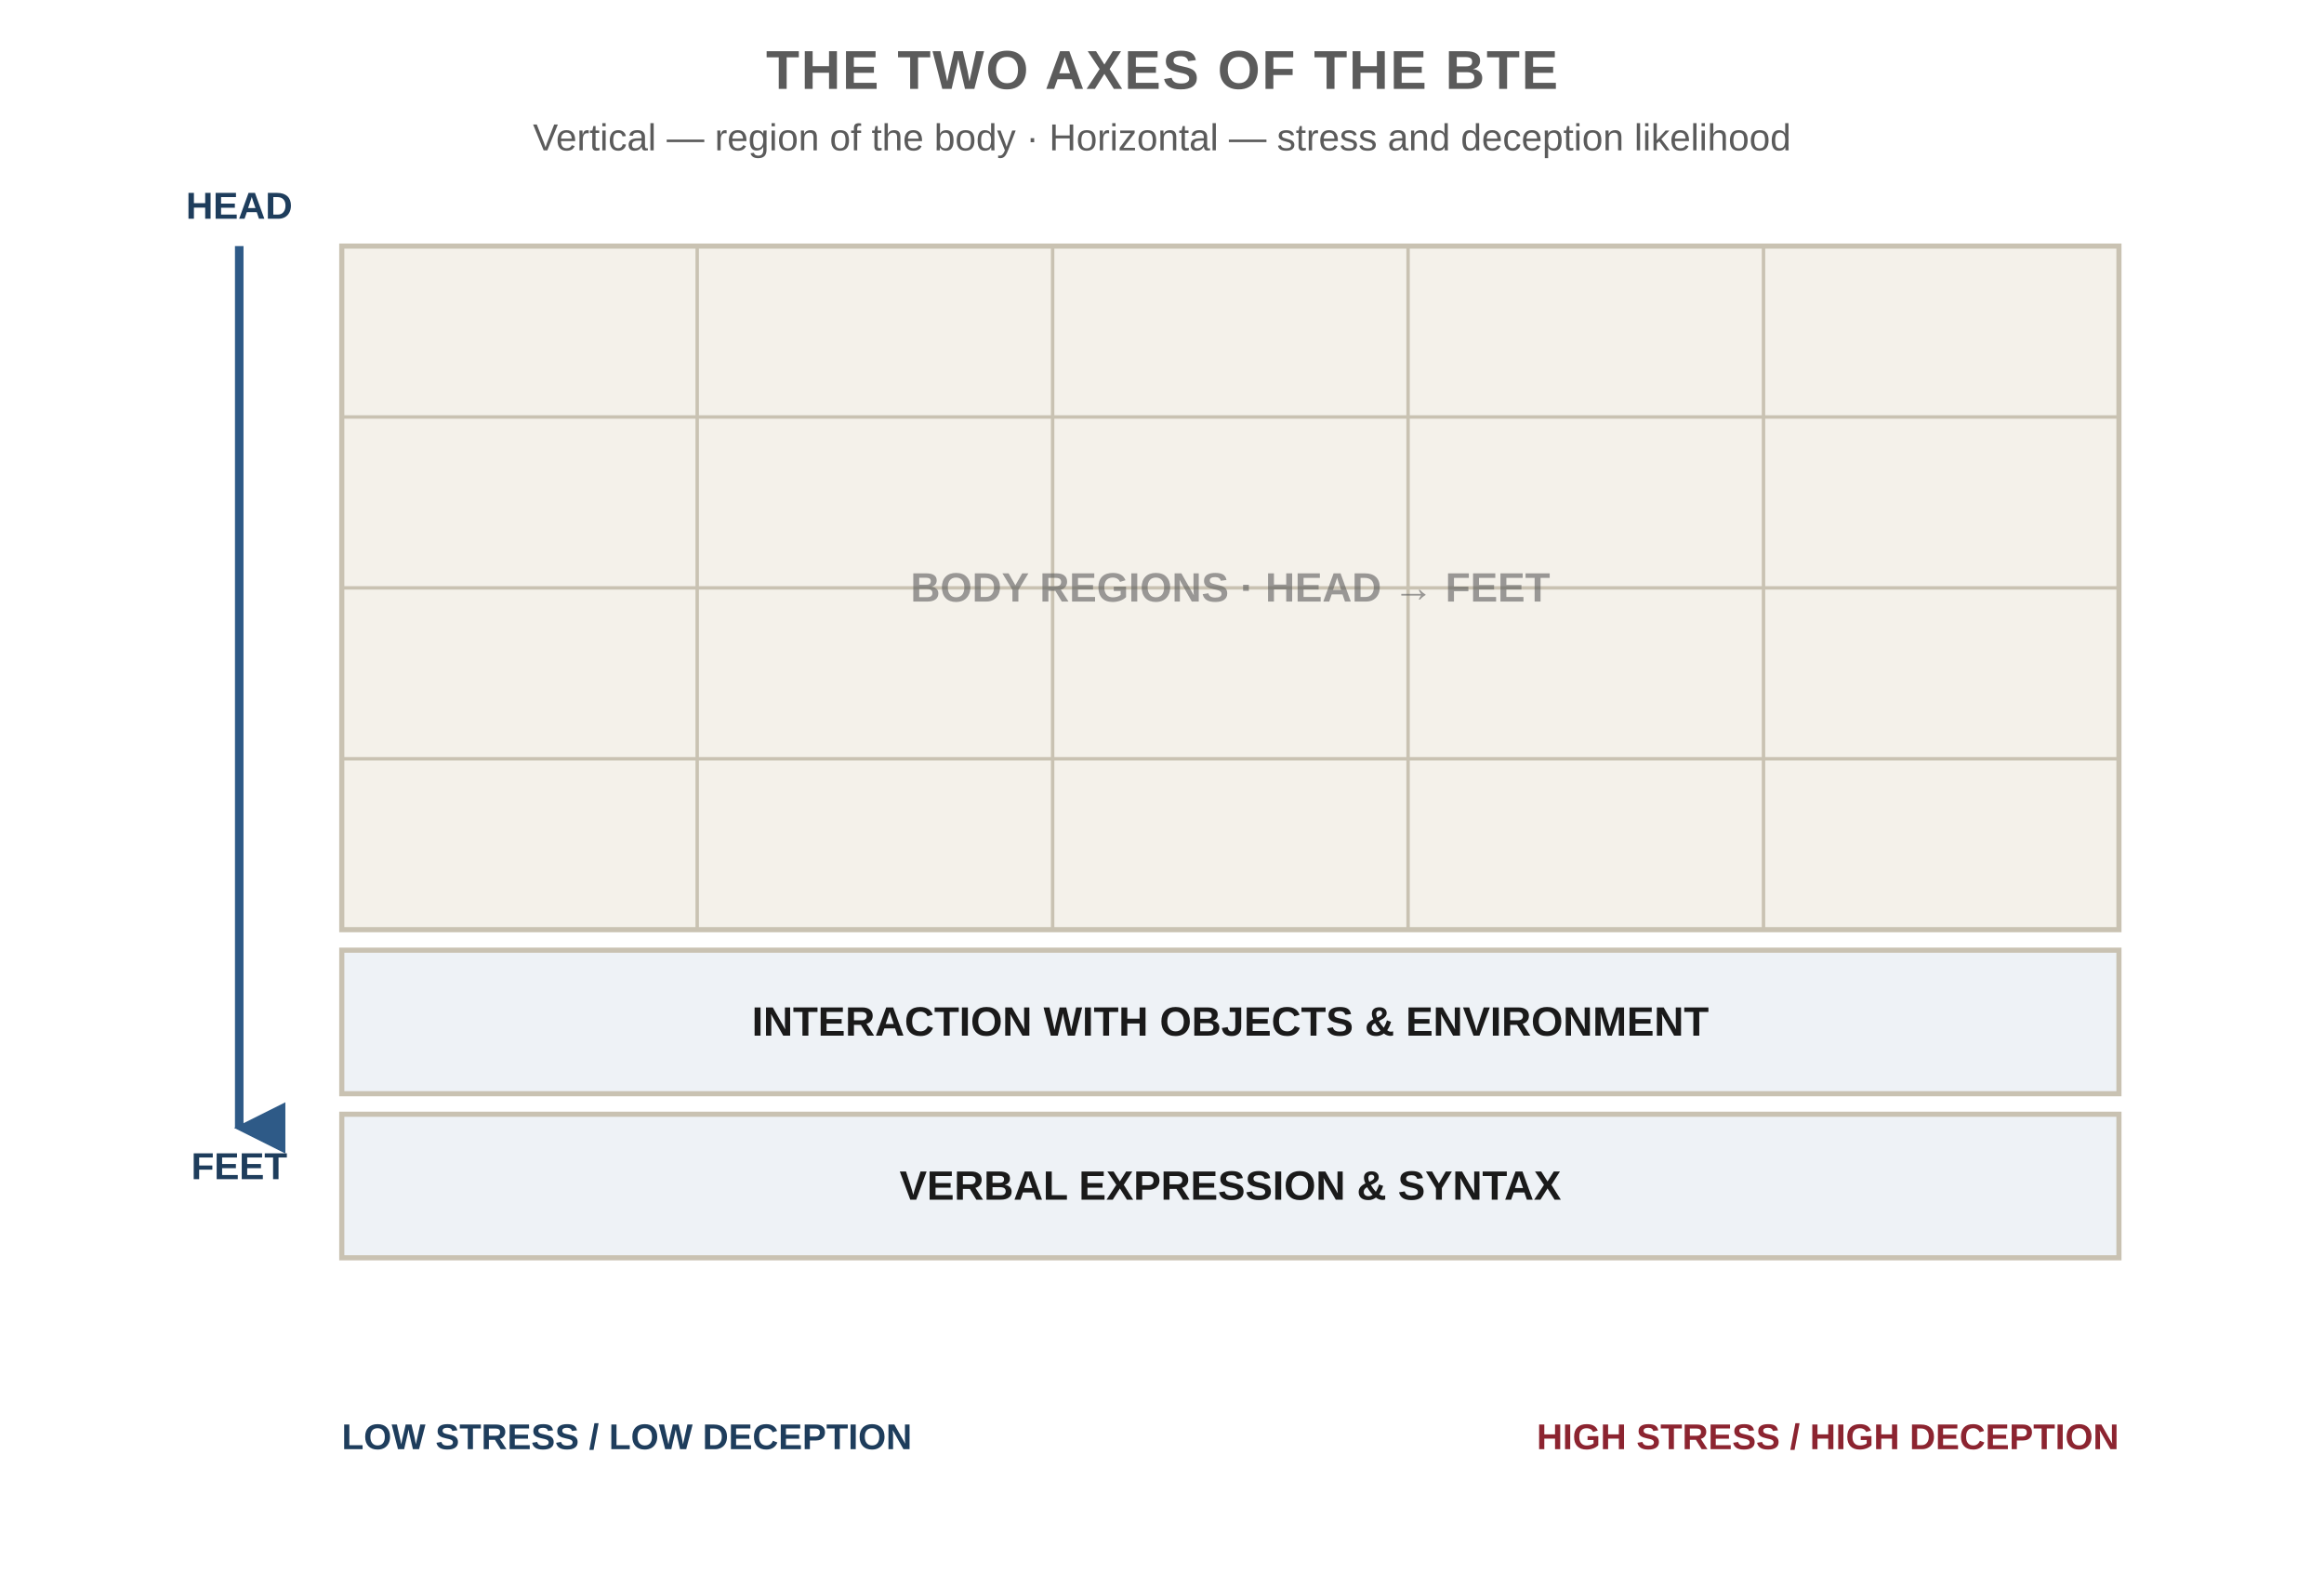
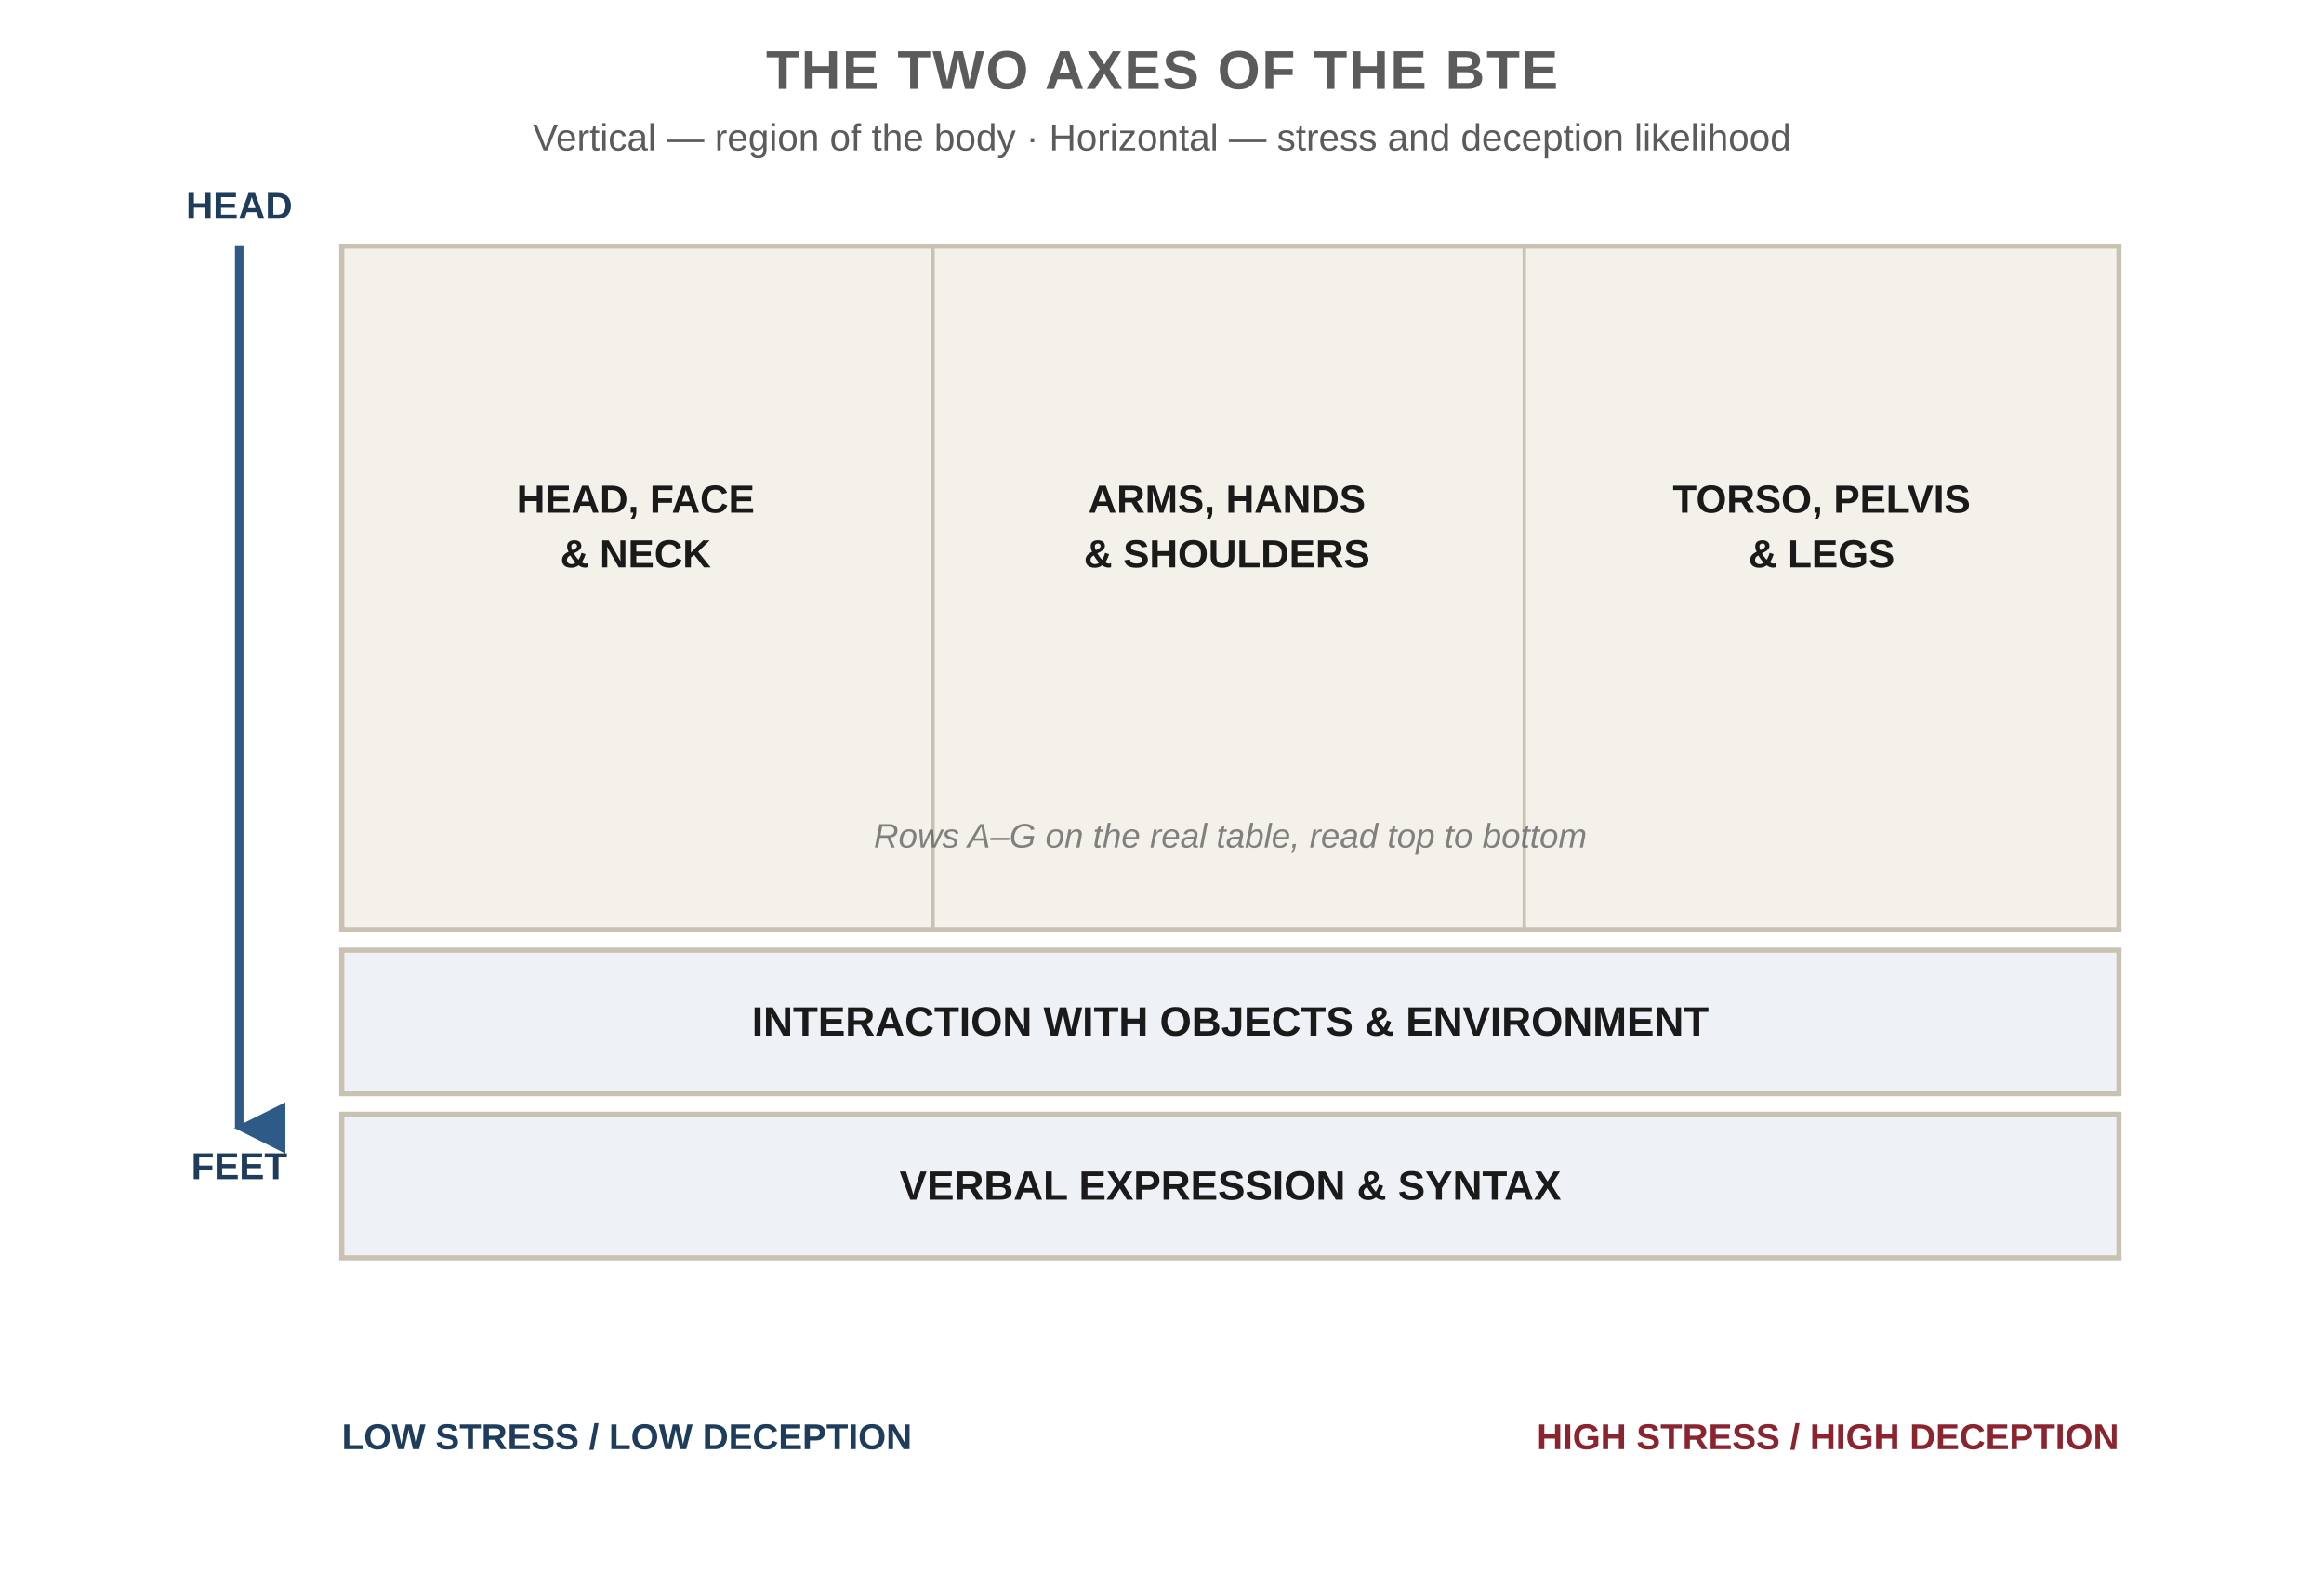
<svg xmlns="http://www.w3.org/2000/svg" viewBox="0 0 680 460" width="680" height="460" font-family="'Avenir Next','Helvetica Neue',Arial,sans-serif">
  <text x="340" y="26" text-anchor="middle" fill="#5B5B5B" font-size="16" font-weight="700" letter-spacing="0.5">THE TWO AXES OF THE BTE</text>
  <text x="340" y="44" text-anchor="middle" fill="#5B5B5B" font-size="11">Vertical — region of the body · Horizontal — stress and deception likelihood</text>
  <defs>
    <marker id="vArrow25" viewBox="0 0 10 10" refX="5" refY="9" markerWidth="6" markerHeight="6" orient="auto">
      <path d="M0,0 L10,0 L5,10 z" fill="#2E5A87" />
    </marker>
    <linearGradient id="hGrad25" x1="0%" y1="0%" x2="100%" y2="0%">
      <stop offset="0%" stop-color="#2E5A87" />
      <stop offset="100%" stop-color="#B23A48" />
    </linearGradient>
  </defs>
  <line x1="70" y1="72" x2="70" y2="330" stroke="#2E5A87" stroke-width="2.5" marker-end="url(#vArrow25)" />
  <text x="70" y="64" text-anchor="middle" fill="#1E3D5C" font-size="11" font-weight="700">HEAD</text>
  <text x="70" y="345" text-anchor="middle" fill="#1E3D5C" font-size="11" font-weight="700">FEET</text>
  <rect x="100" y="72" width="520" height="200" fill="#F4F1EA" stroke="#C9C2B2" stroke-width="1.5" />
-   <line x1="100" y1="122" x2="620" y2="122" stroke="#C9C2B2" stroke-width="1" />
-   <line x1="100" y1="172" x2="620" y2="172" stroke="#C9C2B2" stroke-width="1" />
-   <line x1="100" y1="222" x2="620" y2="222" stroke="#C9C2B2" stroke-width="1" />
-   <line x1="204" y1="72" x2="204" y2="272" stroke="#C9C2B2" stroke-width="1" />
-   <line x1="308" y1="72" x2="308" y2="272" stroke="#C9C2B2" stroke-width="1" />
-   <line x1="412" y1="72" x2="412" y2="272" stroke="#C9C2B2" stroke-width="1" />
-   <line x1="516" y1="72" x2="516" y2="272" stroke="#C9C2B2" stroke-width="1" />
-   <text x="360" y="176" text-anchor="middle" fill="#5B5B5B" font-size="12" font-weight="600" opacity="0.6">BODY REGIONS · HEAD → FEET</text>
+   <line x1="273" y1="72" x2="273" y2="272" stroke="#C9C2B2" stroke-width="1" />
+   <line x1="446" y1="72" x2="446" y2="272" stroke="#C9C2B2" stroke-width="1" />
+   <text x="186" y="150" text-anchor="middle" fill="#1A1A1A" font-size="11.5" font-weight="700">HEAD, FACE</text>
+   <text x="186" y="166" text-anchor="middle" fill="#1A1A1A" font-size="11.5" font-weight="700">&amp; NECK</text>
+   <text x="359" y="150" text-anchor="middle" fill="#1A1A1A" font-size="11.5" font-weight="700">ARMS, HANDS</text>
+   <text x="359" y="166" text-anchor="middle" fill="#1A1A1A" font-size="11.5" font-weight="700">&amp; SHOULDERS</text>
+   <text x="533" y="150" text-anchor="middle" fill="#1A1A1A" font-size="11.5" font-weight="700">TORSO, PELVIS</text>
+   <text x="533" y="166" text-anchor="middle" fill="#1A1A1A" font-size="11.5" font-weight="700">&amp; LEGS</text>
+   <text x="360" y="248" text-anchor="middle" fill="#5B5B5B" font-size="10" font-style="italic" opacity="0.75">Rows A–G on the real table, read top to bottom</text>
  <rect x="100" y="278" width="520" height="42" fill="#EEF2F6" stroke="#C9C2B2" stroke-width="1.5" />
  <text x="360" y="303" text-anchor="middle" fill="#1A1A1A" font-size="12" font-weight="600">INTERACTION WITH OBJECTS &amp; ENVIRONMENT</text>
  <rect x="100" y="326" width="520" height="42" fill="#EEF2F6" stroke="#C9C2B2" stroke-width="1.5" />
  <text x="360" y="351" text-anchor="middle" fill="#1A1A1A" font-size="12" font-weight="600">VERBAL EXPRESSION &amp; SYNTAX</text>
  <line x1="100" y1="400" x2="620" y2="400" stroke="url(#hGrad25)" stroke-width="10" stroke-linecap="round" />
  <text x="100" y="424" text-anchor="start" fill="#1E3D5C" font-size="10.5" font-weight="700">LOW STRESS / LOW DECEPTION</text>
  <text x="620" y="424" text-anchor="end" fill="#8C2430" font-size="10.5" font-weight="700">HIGH STRESS / HIGH DECEPTION</text>
</svg>
